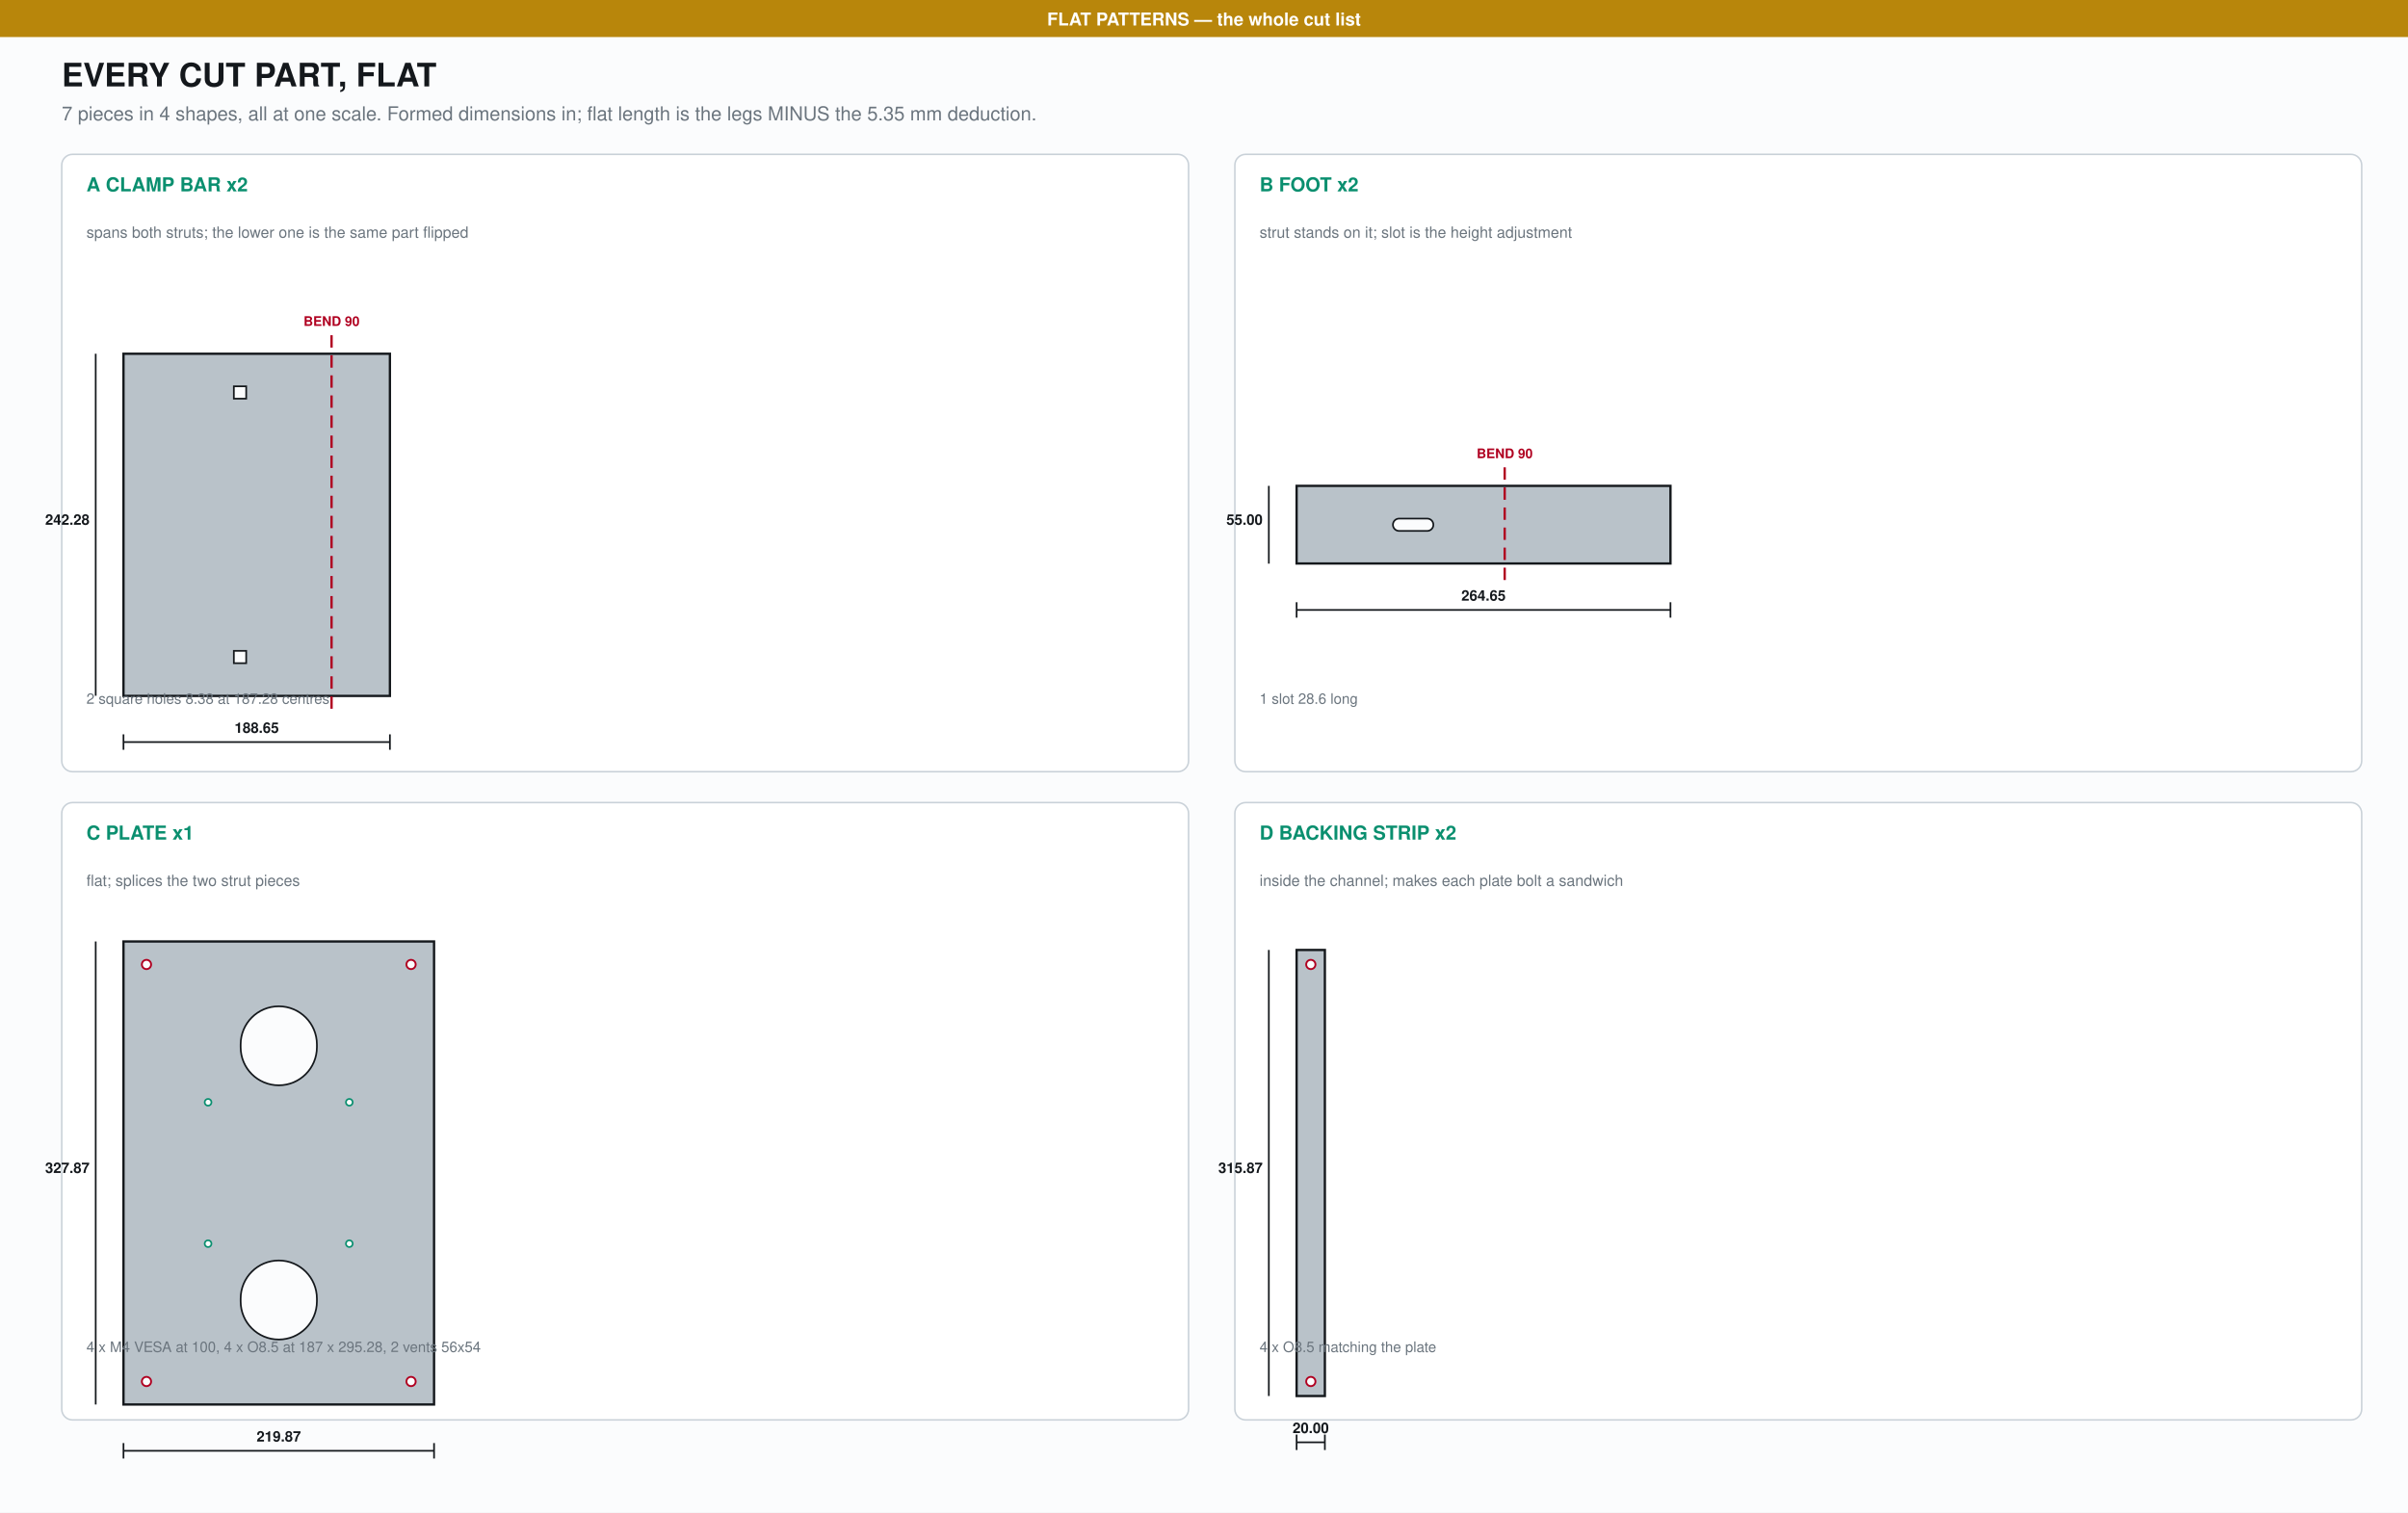
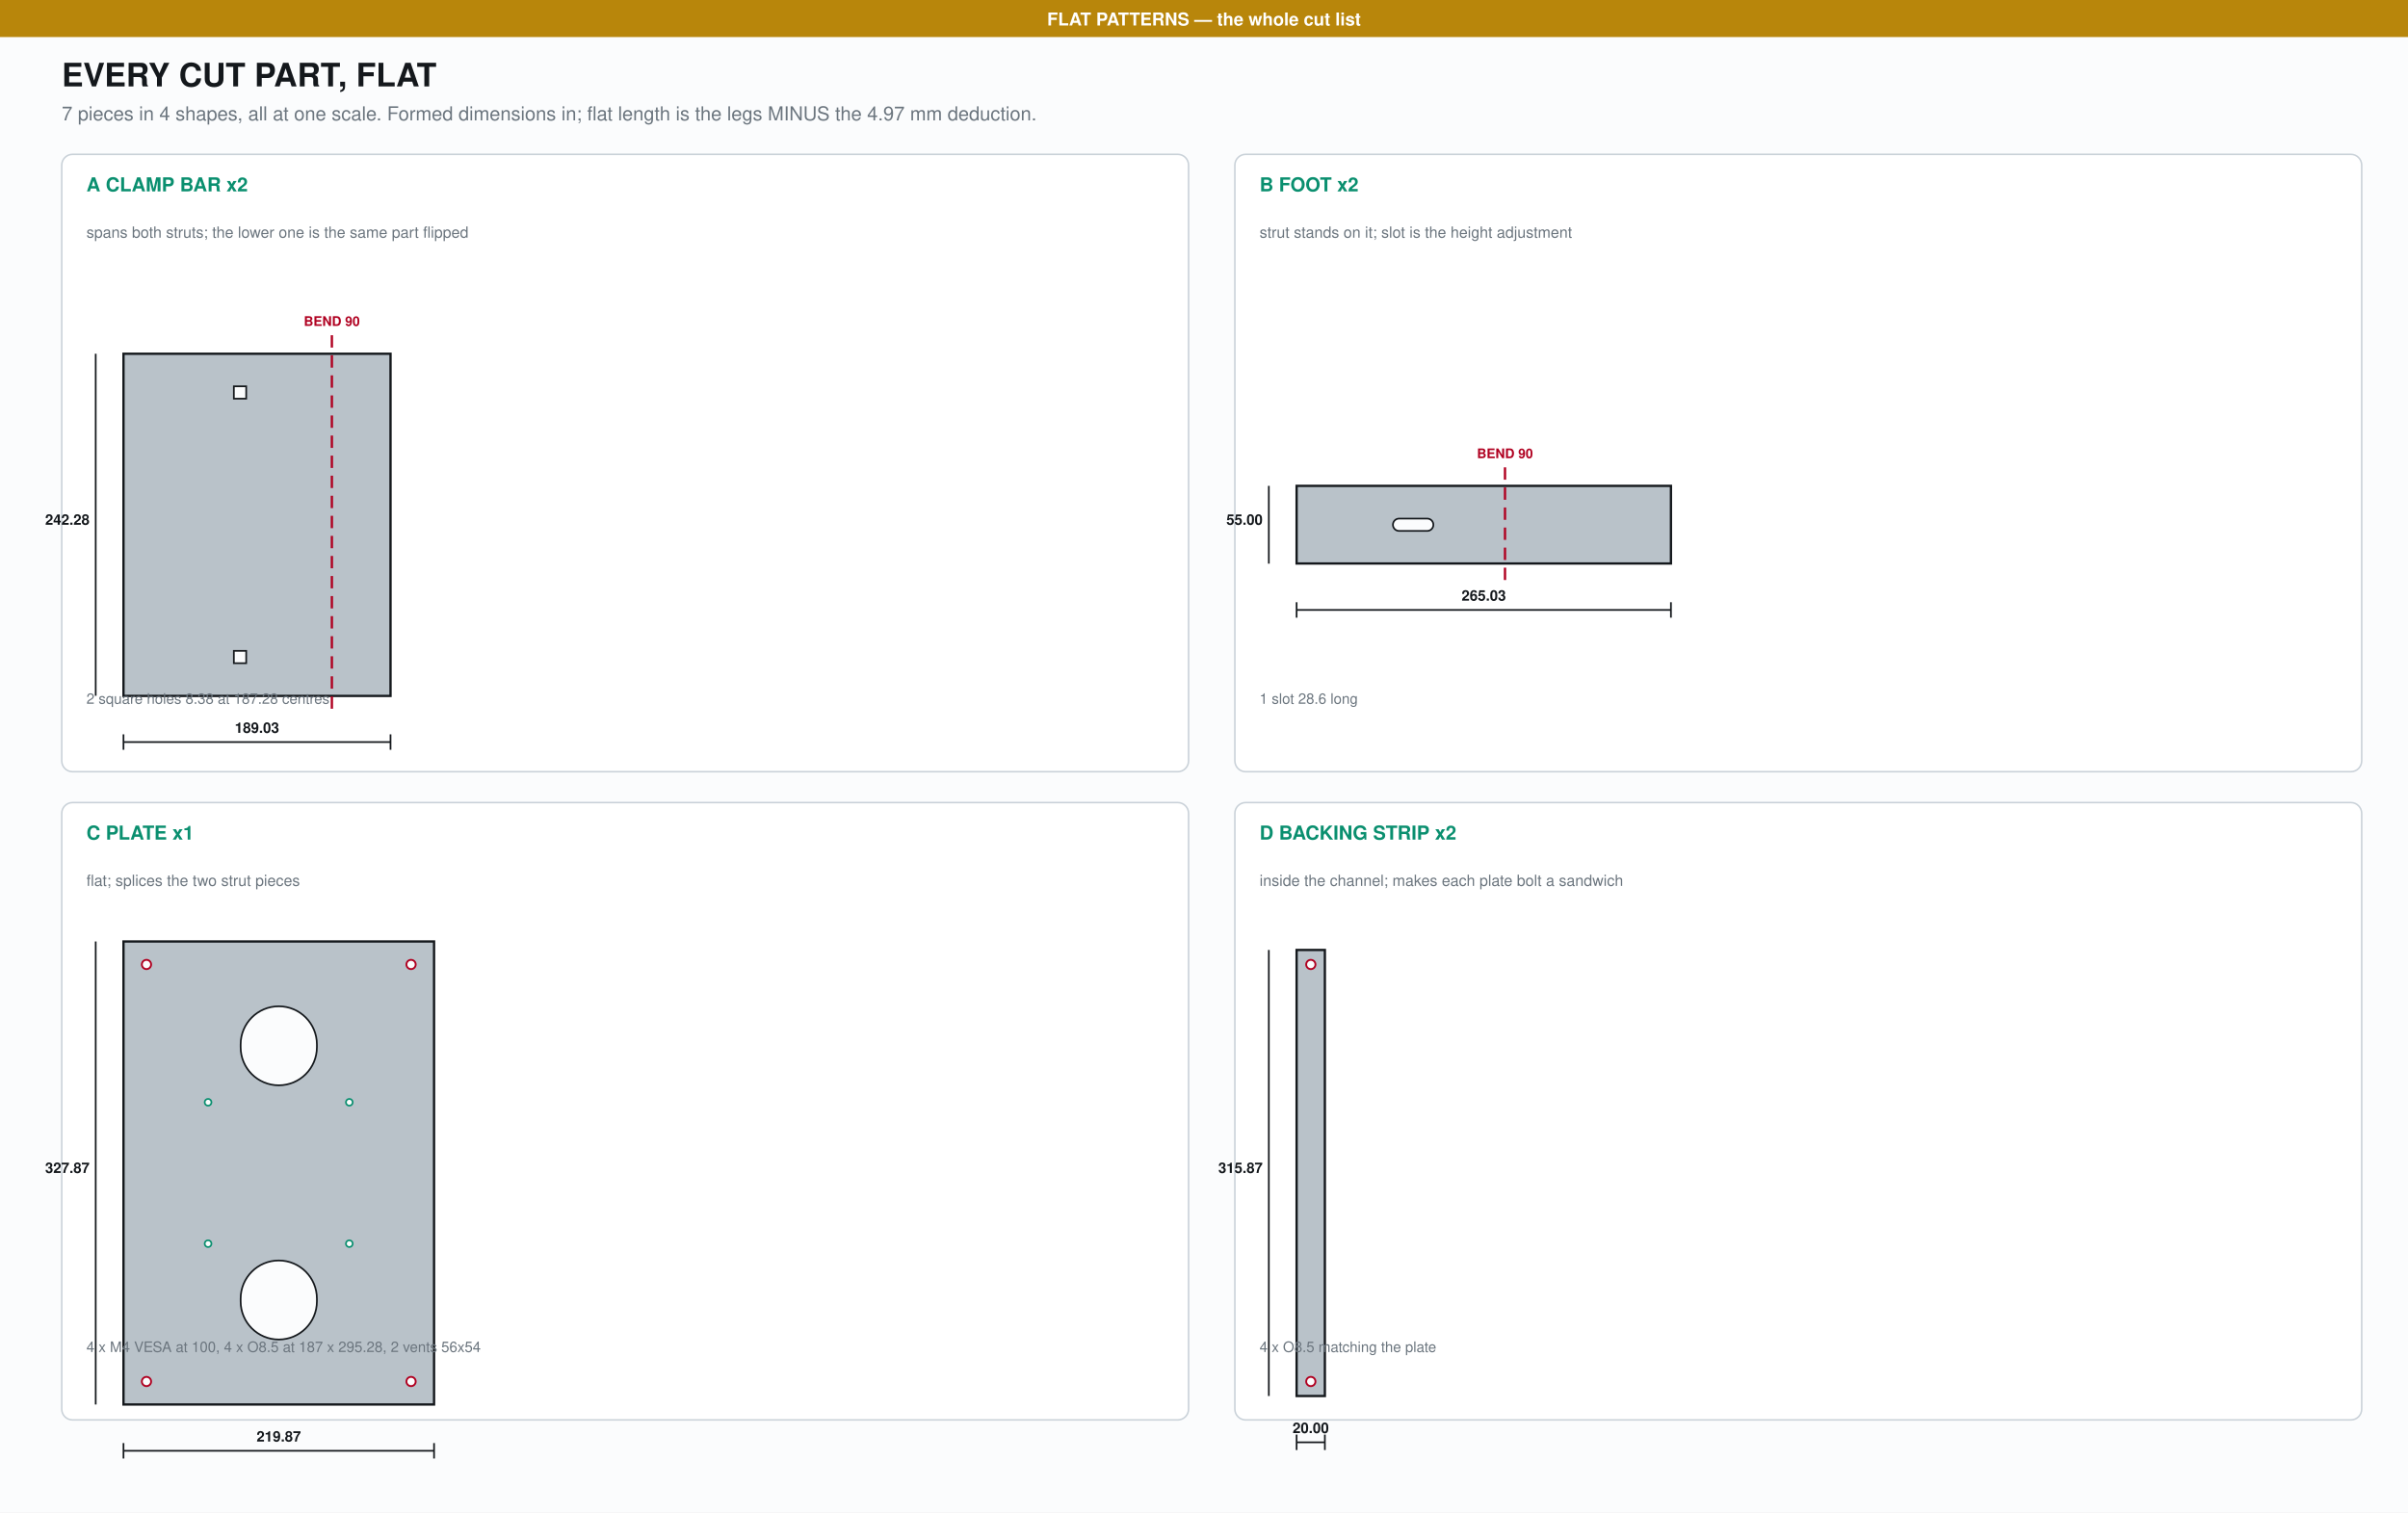
<svg xmlns="http://www.w3.org/2000/svg" width="1560" height="980" viewBox="0 0 1560 980">
  <rect width="1560" height="980" fill="#fbfcfd" />
  <rect width="1560" height="24" fill="#b8860b" />
  <text x="780.00" y="16.50" font-family="Helvetica,Arial,sans-serif" font-size="11.5" text-anchor="middle" fill="#fff" font-weight="bold">FLAT PATTERNS — the whole cut list</text>
  <text x="40.00" y="56.00" font-family="Helvetica,Arial,sans-serif" font-size="21" text-anchor="start" fill="#14181c" font-weight="bold">EVERY CUT PART, FLAT</text>
-   <text x="40.00" y="78.00" font-family="Helvetica,Arial,sans-serif" font-size="12.5" text-anchor="start" fill="#6b757e" font-weight="normal">7 pieces in 4 shapes, all at one scale. Formed dimensions in; flat length is the legs MINUS the 5.35 mm deduction.</text>
+   <text x="40.00" y="78.00" font-family="Helvetica,Arial,sans-serif" font-size="12.5" text-anchor="start" fill="#6b757e" font-weight="normal">7 pieces in 4 shapes, all at one scale. Formed dimensions in; flat length is the legs MINUS the 4.97 mm deduction.</text>
  <rect x="40.0" y="100.0" width="730.0" height="400.0" rx="7" fill="#fff" stroke="#c9d1d8" stroke-width="1" />
  <text x="56.00" y="124.00" font-family="Helvetica,Arial,sans-serif" font-size="12.5" text-anchor="start" fill="#0a8f6f" font-weight="bold">A   CLAMP BAR   x2</text>
-   <rect x="80.0" y="229.2" width="172.6" height="221.7" fill="#b9c2c9" stroke="#14181c" stroke-width="1.5" />
-   <line x1="214.8" y1="217.2" x2="214.8" y2="462.8" stroke="#b00020" stroke-width="1.5" stroke-dasharray="8 5" />
-   <text x="214.81" y="211.16" font-family="Helvetica,Arial,sans-serif" font-size="8.6" text-anchor="middle" fill="#b00020" font-weight="bold">BEND 90</text>
+   <rect x="80.0" y="229.2" width="173.0" height="221.7" fill="#b9c2c9" stroke="#14181c" stroke-width="1.5" />
+   <line x1="215.0" y1="217.2" x2="215.0" y2="462.8" stroke="#b00020" stroke-width="1.5" stroke-dasharray="8 5" />
+   <text x="214.98" y="211.16" font-family="Helvetica,Arial,sans-serif" font-size="8.6" text-anchor="middle" fill="#b00020" font-weight="bold">BEND 90</text>
  <rect x="151.5" y="250.3" width="8" height="8" fill="#fbfcfd" stroke="#14181c" stroke-width="1.1" />
  <rect x="151.5" y="421.7" width="8" height="8" fill="#fbfcfd" stroke="#14181c" stroke-width="1.1" />
-   <line x1="80.0" y1="480.8" x2="252.6" y2="480.8" stroke="#14181c" stroke-width="1.1" />
+   <line x1="80.0" y1="480.8" x2="253.0" y2="480.8" stroke="#14181c" stroke-width="1.1" />
  <line x1="80.0" y1="475.8" x2="80.0" y2="485.8" stroke="#14181c" stroke-width="1.1" />
-   <line x1="252.6" y1="475.8" x2="252.6" y2="485.8" stroke="#14181c" stroke-width="1.1" />
-   <text x="166.31" y="474.84" font-family="Helvetica,Arial,sans-serif" font-size="9.4" text-anchor="middle" fill="#14181c" font-weight="bold">188.65</text>
+   <line x1="253.0" y1="475.8" x2="253.0" y2="485.8" stroke="#14181c" stroke-width="1.1" />
+   <text x="166.48" y="474.84" font-family="Helvetica,Arial,sans-serif" font-size="9.4" text-anchor="middle" fill="#14181c" font-weight="bold">189.03</text>
  <line x1="62.0" y1="229.2" x2="62.0" y2="450.8" stroke="#14181c" stroke-width="1.1" />
  <text x="58.00" y="340.00" font-family="Helvetica,Arial,sans-serif" font-size="9.4" text-anchor="end" fill="#14181c" font-weight="bold">242.28</text>
  <text x="56.00" y="154.00" font-family="Helvetica,Arial,sans-serif" font-size="10.0" text-anchor="start" fill="#6b757e" font-weight="normal">spans both struts; the lower one is the same part flipped</text>
  <text x="56.00" y="456.00" font-family="Helvetica,Arial,sans-serif" font-size="9.4" text-anchor="start" fill="#6b757e" font-weight="normal">2 square holes 8.38 at 187.28 centres</text>
  <rect x="800.0" y="100.0" width="730.0" height="400.0" rx="7" fill="#fff" stroke="#c9d1d8" stroke-width="1" />
  <text x="816.00" y="124.00" font-family="Helvetica,Arial,sans-serif" font-size="12.5" text-anchor="start" fill="#0a8f6f" font-weight="bold">B   FOOT   x2</text>
-   <rect x="840.0" y="314.8" width="242.2" height="50.3" fill="#b9c2c9" stroke="#14181c" stroke-width="1.5" />
-   <line x1="974.8" y1="302.8" x2="974.8" y2="377.2" stroke="#b00020" stroke-width="1.5" stroke-dasharray="8 5" />
-   <text x="974.81" y="296.84" font-family="Helvetica,Arial,sans-serif" font-size="8.6" text-anchor="middle" fill="#b00020" font-weight="bold">BEND 90</text>
+   <rect x="840.0" y="314.8" width="242.5" height="50.3" fill="#b9c2c9" stroke="#14181c" stroke-width="1.5" />
+   <line x1="975.0" y1="302.8" x2="975.0" y2="377.2" stroke="#b00020" stroke-width="1.5" stroke-dasharray="8 5" />
+   <text x="974.98" y="296.84" font-family="Helvetica,Arial,sans-serif" font-size="8.6" text-anchor="middle" fill="#b00020" font-weight="bold">BEND 90</text>
  <rect x="902.4" y="336.0" width="26.2" height="8" rx="4" fill="#fbfcfd" stroke="#14181c" stroke-width="1.1" />
-   <line x1="840.0" y1="395.2" x2="1082.2" y2="395.2" stroke="#14181c" stroke-width="1.1" />
+   <line x1="840.0" y1="395.2" x2="1082.5" y2="395.2" stroke="#14181c" stroke-width="1.1" />
  <line x1="840.0" y1="390.2" x2="840.0" y2="400.2" stroke="#14181c" stroke-width="1.1" />
-   <line x1="1082.2" y1="390.2" x2="1082.2" y2="400.2" stroke="#14181c" stroke-width="1.1" />
-   <text x="961.08" y="389.16" font-family="Helvetica,Arial,sans-serif" font-size="9.4" text-anchor="middle" fill="#14181c" font-weight="bold">264.65</text>
+   <line x1="1082.5" y1="390.2" x2="1082.5" y2="400.2" stroke="#14181c" stroke-width="1.1" />
+   <text x="961.25" y="389.16" font-family="Helvetica,Arial,sans-serif" font-size="9.4" text-anchor="middle" fill="#14181c" font-weight="bold">265.03</text>
  <line x1="822.0" y1="314.8" x2="822.0" y2="365.2" stroke="#14181c" stroke-width="1.1" />
  <text x="818.00" y="340.00" font-family="Helvetica,Arial,sans-serif" font-size="9.4" text-anchor="end" fill="#14181c" font-weight="bold">55.00</text>
  <text x="816.00" y="154.00" font-family="Helvetica,Arial,sans-serif" font-size="10.0" text-anchor="start" fill="#6b757e" font-weight="normal">strut stands on it; slot is the height adjustment</text>
  <text x="816.00" y="456.00" font-family="Helvetica,Arial,sans-serif" font-size="9.4" text-anchor="start" fill="#6b757e" font-weight="normal">1 slot 28.6 long</text>
  <rect x="40.0" y="520.0" width="730.0" height="400.0" rx="7" fill="#fff" stroke="#c9d1d8" stroke-width="1" />
  <text x="56.00" y="544.00" font-family="Helvetica,Arial,sans-serif" font-size="12.5" text-anchor="start" fill="#0a8f6f" font-weight="bold">C   PLATE   x1</text>
  <rect x="80.0" y="610.0" width="201.2" height="300.0" fill="#b9c2c9" stroke="#14181c" stroke-width="1.5" />
  <circle cx="134.8" cy="714.2" r="2.2" fill="#fbfcfd" stroke="#0a8f6f" stroke-width="1.1" />
  <circle cx="94.9" cy="624.9" r="3.0" fill="#fbfcfd" stroke="#b00020" stroke-width="1.2" />
  <circle cx="134.8" cy="805.8" r="2.2" fill="#fbfcfd" stroke="#0a8f6f" stroke-width="1.1" />
  <circle cx="94.9" cy="895.1" r="3.0" fill="#fbfcfd" stroke="#b00020" stroke-width="1.2" />
  <circle cx="226.3" cy="714.2" r="2.2" fill="#fbfcfd" stroke="#0a8f6f" stroke-width="1.1" />
  <circle cx="266.3" cy="624.9" r="3.0" fill="#fbfcfd" stroke="#b00020" stroke-width="1.2" />
  <circle cx="226.3" cy="805.8" r="2.2" fill="#fbfcfd" stroke="#0a8f6f" stroke-width="1.1" />
  <circle cx="266.3" cy="895.1" r="3.0" fill="#fbfcfd" stroke="#b00020" stroke-width="1.2" />
  <rect x="155.9" y="816.7" width="49.4" height="51.2" rx="24.7" fill="#fbfcfd" stroke="#14181c" stroke-width="1.1" />
  <rect x="155.9" y="652.0" width="49.4" height="51.2" rx="24.7" fill="#fbfcfd" stroke="#14181c" stroke-width="1.1" />
  <line x1="80.0" y1="940.0" x2="281.2" y2="940.0" stroke="#14181c" stroke-width="1.1" />
  <line x1="80.0" y1="935.0" x2="80.0" y2="945.0" stroke="#14181c" stroke-width="1.1" />
  <line x1="281.2" y1="935.0" x2="281.2" y2="945.0" stroke="#14181c" stroke-width="1.1" />
  <text x="180.59" y="934.00" font-family="Helvetica,Arial,sans-serif" font-size="9.4" text-anchor="middle" fill="#14181c" font-weight="bold">219.87</text>
  <line x1="62.0" y1="610.0" x2="62.0" y2="910.0" stroke="#14181c" stroke-width="1.1" />
  <text x="58.00" y="760.00" font-family="Helvetica,Arial,sans-serif" font-size="9.4" text-anchor="end" fill="#14181c" font-weight="bold">327.87</text>
  <text x="56.00" y="574.00" font-family="Helvetica,Arial,sans-serif" font-size="10.0" text-anchor="start" fill="#6b757e" font-weight="normal">flat; splices the two strut pieces</text>
  <text x="56.00" y="876.00" font-family="Helvetica,Arial,sans-serif" font-size="9.4" text-anchor="start" fill="#6b757e" font-weight="normal">4 x M4 VESA at 100, 4 x O8.5 at 187 x 295.28, 2 vents 56x54</text>
  <rect x="800.0" y="520.0" width="730.0" height="400.0" rx="7" fill="#fff" stroke="#c9d1d8" stroke-width="1" />
  <text x="816.00" y="544.00" font-family="Helvetica,Arial,sans-serif" font-size="12.5" text-anchor="start" fill="#0a8f6f" font-weight="bold">D   BACKING STRIP   x2</text>
  <rect x="840.0" y="615.5" width="18.3" height="289.0" fill="#b9c2c9" stroke="#14181c" stroke-width="1.5" />
  <circle cx="849.2" cy="624.9" r="3.0" fill="#fbfcfd" stroke="#b00020" stroke-width="1.2" />
  <circle cx="849.2" cy="895.1" r="3.0" fill="#fbfcfd" stroke="#b00020" stroke-width="1.2" />
  <line x1="840.0" y1="934.5" x2="858.3" y2="934.5" stroke="#14181c" stroke-width="1.1" />
  <line x1="840.0" y1="929.5" x2="840.0" y2="939.5" stroke="#14181c" stroke-width="1.1" />
  <line x1="858.3" y1="929.5" x2="858.3" y2="939.5" stroke="#14181c" stroke-width="1.1" />
  <text x="849.15" y="928.51" font-family="Helvetica,Arial,sans-serif" font-size="9.4" text-anchor="middle" fill="#14181c" font-weight="bold">20.00</text>
  <line x1="822.0" y1="615.5" x2="822.0" y2="904.5" stroke="#14181c" stroke-width="1.1" />
  <text x="818.00" y="760.00" font-family="Helvetica,Arial,sans-serif" font-size="9.4" text-anchor="end" fill="#14181c" font-weight="bold">315.87</text>
  <text x="816.00" y="574.00" font-family="Helvetica,Arial,sans-serif" font-size="10.0" text-anchor="start" fill="#6b757e" font-weight="normal">inside the channel; makes each plate bolt a sandwich</text>
  <text x="816.00" y="876.00" font-family="Helvetica,Arial,sans-serif" font-size="9.4" text-anchor="start" fill="#6b757e" font-weight="normal">4 x O8.5 matching the plate</text>
</svg>
